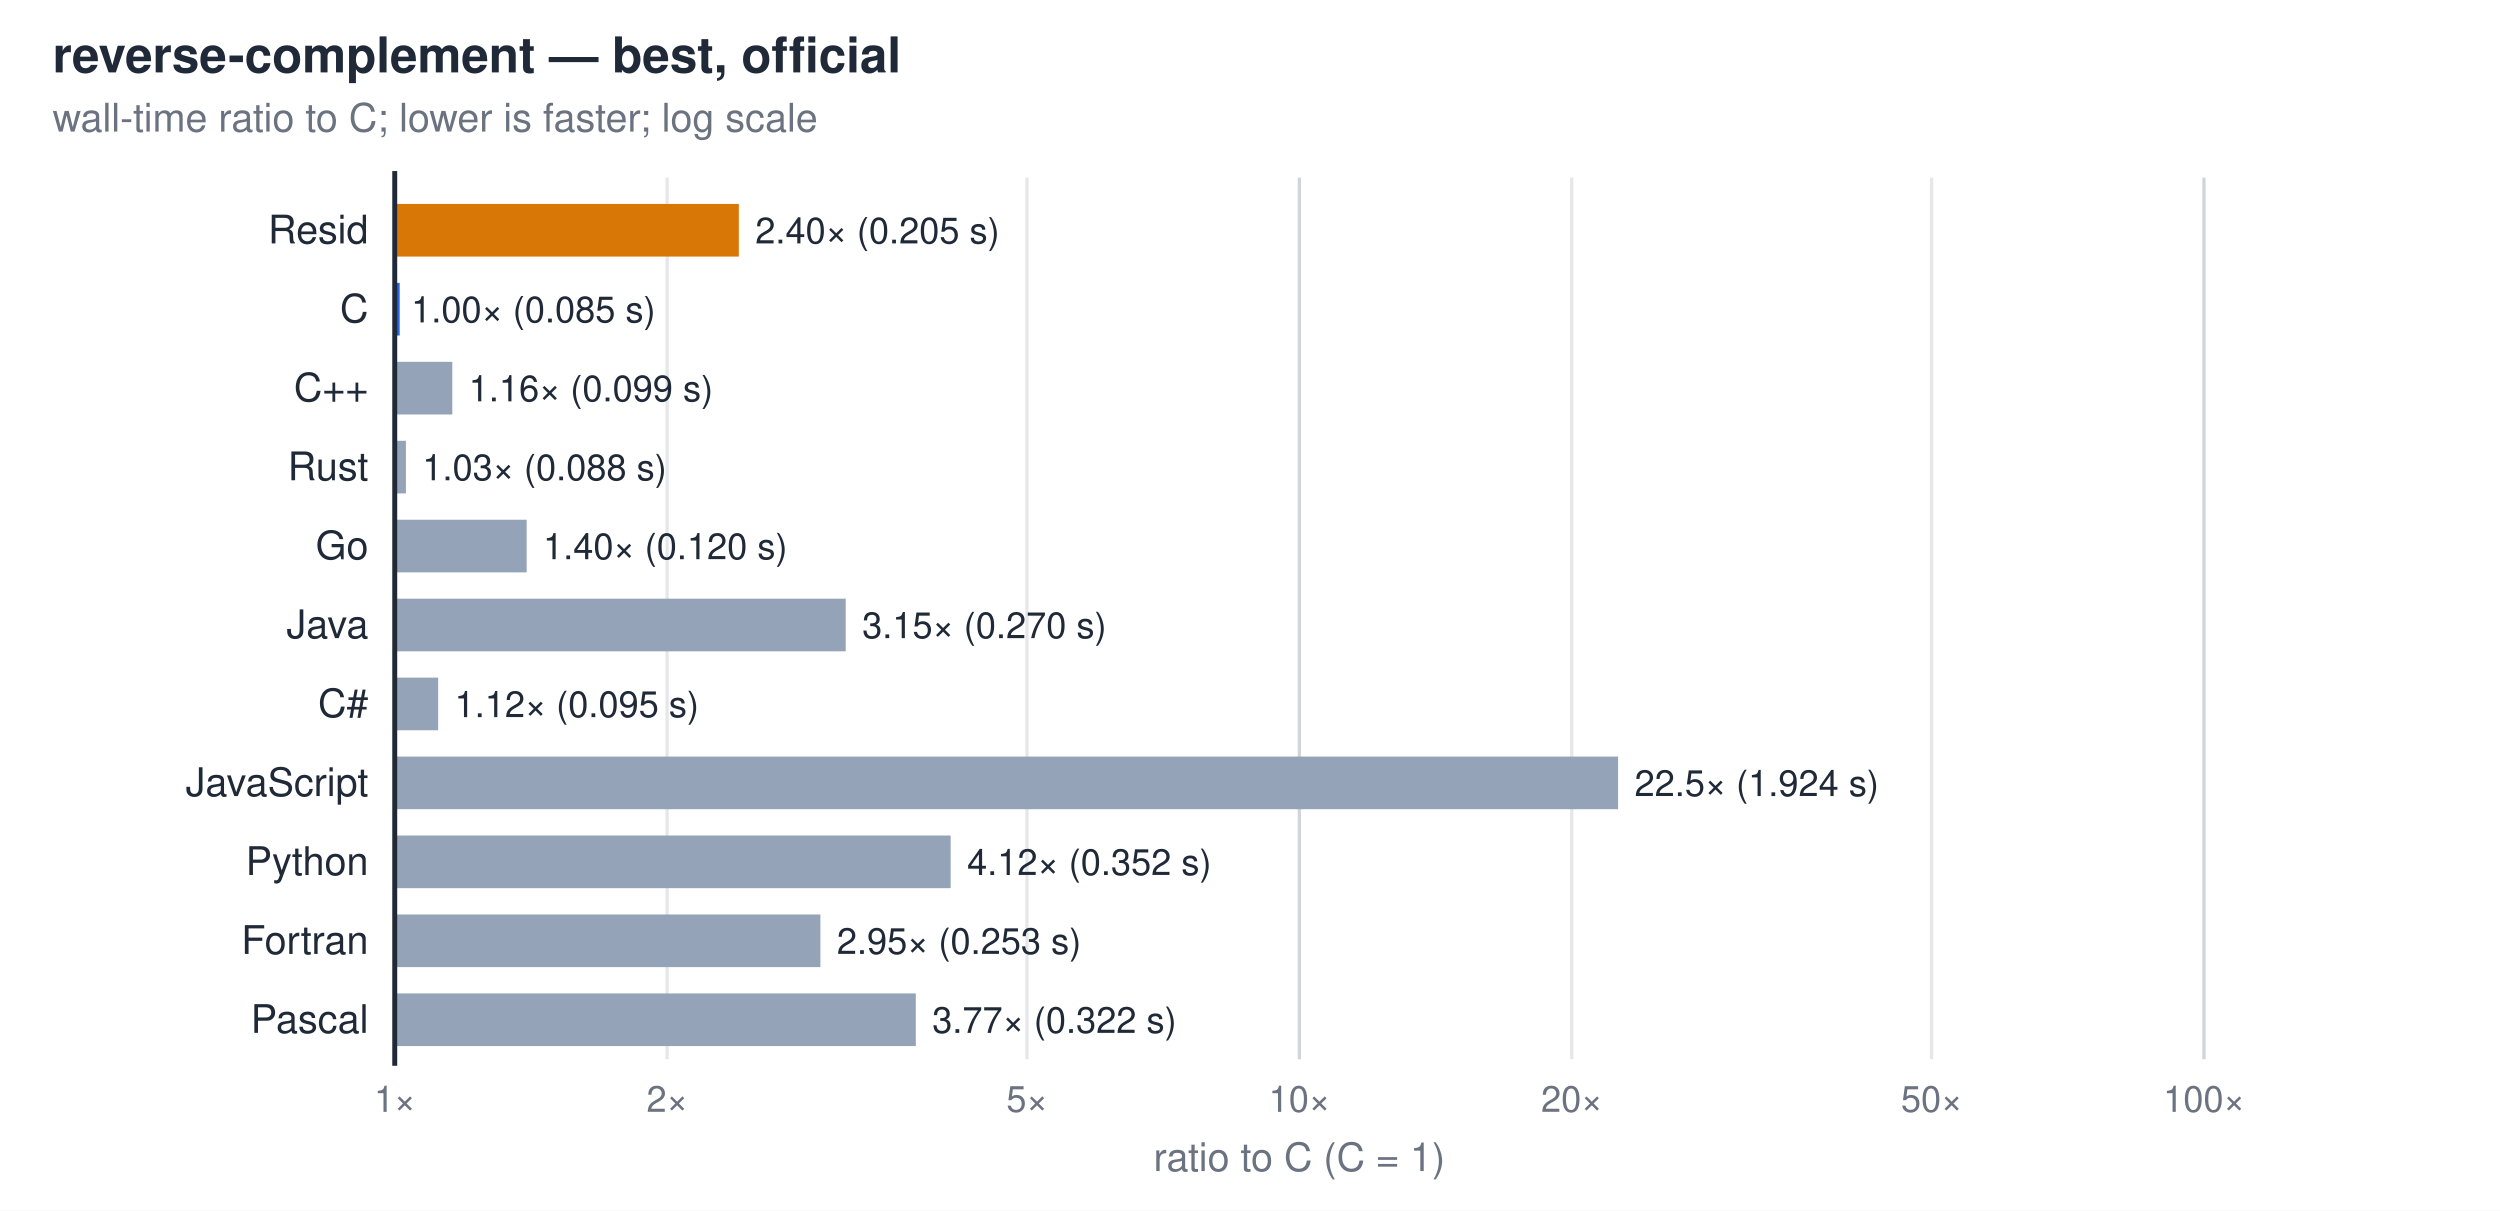
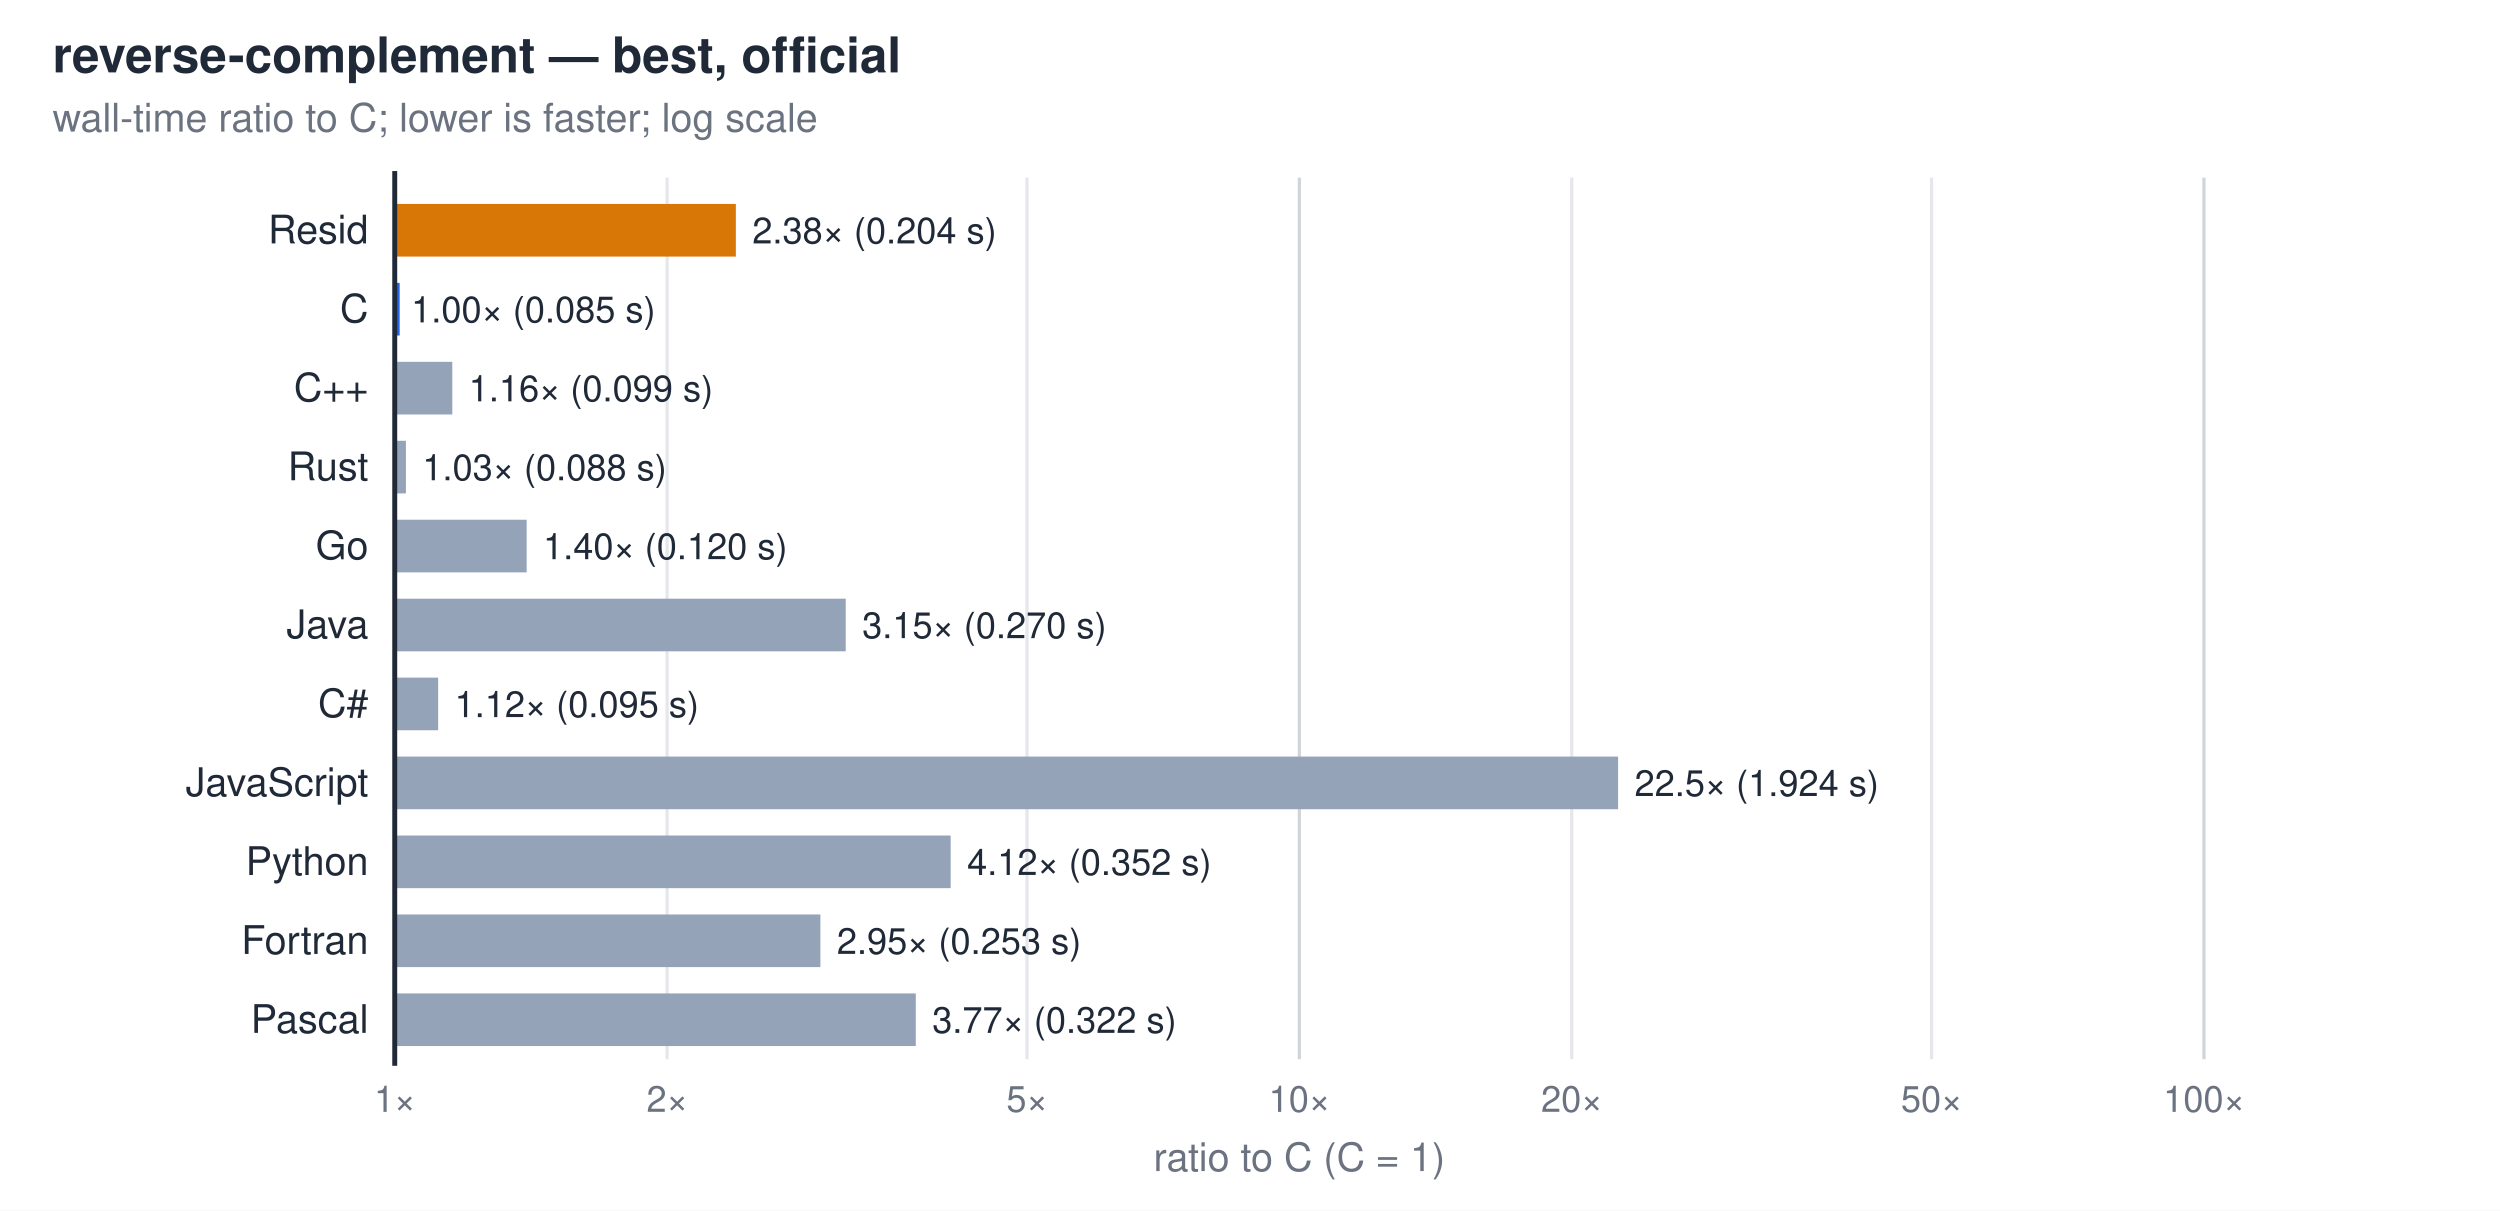
<svg xmlns="http://www.w3.org/2000/svg" width="760" height="368" viewBox="0 0 760 368" font-family="Helvetica, Arial, sans-serif" font-size="12">
  <rect x="0" y="0" width="760" height="368" fill="#ffffff" />
  <text x="16" y="22" font-size="15" font-weight="bold" fill="#1f2937">reverse-complement — best, official</text>
  <text x="16" y="40" fill="#6b7280">wall-time ratio to C; lower is faster; log scale</text>
  <line x1="120.0" y1="54" x2="120.0" y2="322" stroke="#d1d5db" stroke-width="1" />
  <text x="120.0" y="338" text-anchor="middle" fill="#6b7280" font-size="11">1×</text>
  <line x1="202.8" y1="54" x2="202.8" y2="322" stroke="#e5e7eb" stroke-width="1" />
  <text x="202.8" y="338" text-anchor="middle" fill="#6b7280" font-size="11">2×</text>
  <line x1="312.2" y1="54" x2="312.2" y2="322" stroke="#e5e7eb" stroke-width="1" />
  <text x="312.2" y="338" text-anchor="middle" fill="#6b7280" font-size="11">5×</text>
  <line x1="395.0" y1="54" x2="395.0" y2="322" stroke="#d1d5db" stroke-width="1" />
  <text x="395.0" y="338" text-anchor="middle" fill="#6b7280" font-size="11">10×</text>
  <line x1="477.8" y1="54" x2="477.8" y2="322" stroke="#e5e7eb" stroke-width="1" />
  <text x="477.8" y="338" text-anchor="middle" fill="#6b7280" font-size="11">20×</text>
  <line x1="587.2" y1="54" x2="587.2" y2="322" stroke="#e5e7eb" stroke-width="1" />
  <text x="587.2" y="338" text-anchor="middle" fill="#6b7280" font-size="11">50×</text>
  <line x1="670.0" y1="54" x2="670.0" y2="322" stroke="#d1d5db" stroke-width="1" />
  <text x="670.0" y="338" text-anchor="middle" fill="#6b7280" font-size="11">100×</text>
  <text x="112" y="74.0" text-anchor="end" fill="#1f2937">Resid</text>
-   <rect x="120.0" y="62" width="104.6" height="16" fill="#d97706" />
-   <text x="229.6" y="74.0" fill="#1f2937" font-size="11">2.40×  (0.205 s)</text>
+   <rect x="120.0" y="62" width="103.7" height="16" fill="#d97706" />
+   <text x="228.7" y="74.0" fill="#1f2937" font-size="11">2.38×  (0.204 s)</text>
  <text x="112" y="98.0" text-anchor="end" fill="#1f2937">C</text>
  <rect x="120.0" y="86" width="1.5" height="16" fill="#2563eb" />
  <text x="125.0" y="98.0" fill="#1f2937" font-size="11">1.00×  (0.085 s)</text>
  <text x="112" y="122.0" text-anchor="end" fill="#1f2937">C++</text>
  <rect x="120.0" y="110" width="17.5" height="16" fill="#94a3b8" />
  <text x="142.5" y="122.0" fill="#1f2937" font-size="11">1.16×  (0.099 s)</text>
  <text x="112" y="146.0" text-anchor="end" fill="#1f2937">Rust</text>
  <rect x="120.0" y="134" width="3.4" height="16" fill="#94a3b8" />
  <text x="128.4" y="146.0" fill="#1f2937" font-size="11">1.03×  (0.088 s)</text>
  <text x="112" y="170.0" text-anchor="end" fill="#1f2937">Go</text>
  <rect x="120.0" y="158" width="40.1" height="16" fill="#94a3b8" />
  <text x="165.1" y="170.0" fill="#1f2937" font-size="11">1.40×  (0.120 s)</text>
  <text x="112" y="194.0" text-anchor="end" fill="#1f2937">Java</text>
  <rect x="120.0" y="182" width="137.1" height="16" fill="#94a3b8" />
  <text x="262.1" y="194.0" fill="#1f2937" font-size="11">3.15×  (0.270 s)</text>
  <text x="112" y="218.0" text-anchor="end" fill="#1f2937">C#</text>
  <rect x="120.0" y="206" width="13.2" height="16" fill="#94a3b8" />
  <text x="138.2" y="218.0" fill="#1f2937" font-size="11">1.12×  (0.095 s)</text>
  <text x="112" y="242.0" text-anchor="end" fill="#1f2937">JavaScript</text>
  <rect x="120.0" y="230" width="371.9" height="16" fill="#94a3b8" />
  <text x="496.9" y="242.0" fill="#1f2937" font-size="11">22.5×  (1.924 s)</text>
  <text x="112" y="266.0" text-anchor="end" fill="#1f2937">Python</text>
  <rect x="120.0" y="254" width="169.0" height="16" fill="#94a3b8" />
  <text x="294.0" y="266.0" fill="#1f2937" font-size="11">4.12×  (0.352 s)</text>
  <text x="112" y="290.0" text-anchor="end" fill="#1f2937">Fortran</text>
  <rect x="120.0" y="278" width="129.4" height="16" fill="#94a3b8" />
  <text x="254.4" y="290.0" fill="#1f2937" font-size="11">2.95×  (0.253 s)</text>
  <text x="112" y="314.0" text-anchor="end" fill="#1f2937">Pascal</text>
  <rect x="120.0" y="302" width="158.4" height="16" fill="#94a3b8" />
  <text x="283.4" y="314.0" fill="#1f2937" font-size="11">3.77×  (0.322 s)</text>
  <line x1="120.0" y1="52" x2="120.0" y2="324" stroke="#1f2937" stroke-width="1.5" />
  <text x="395.0" y="356" text-anchor="middle" fill="#6b7280">ratio to C (C = 1)</text>
</svg>
